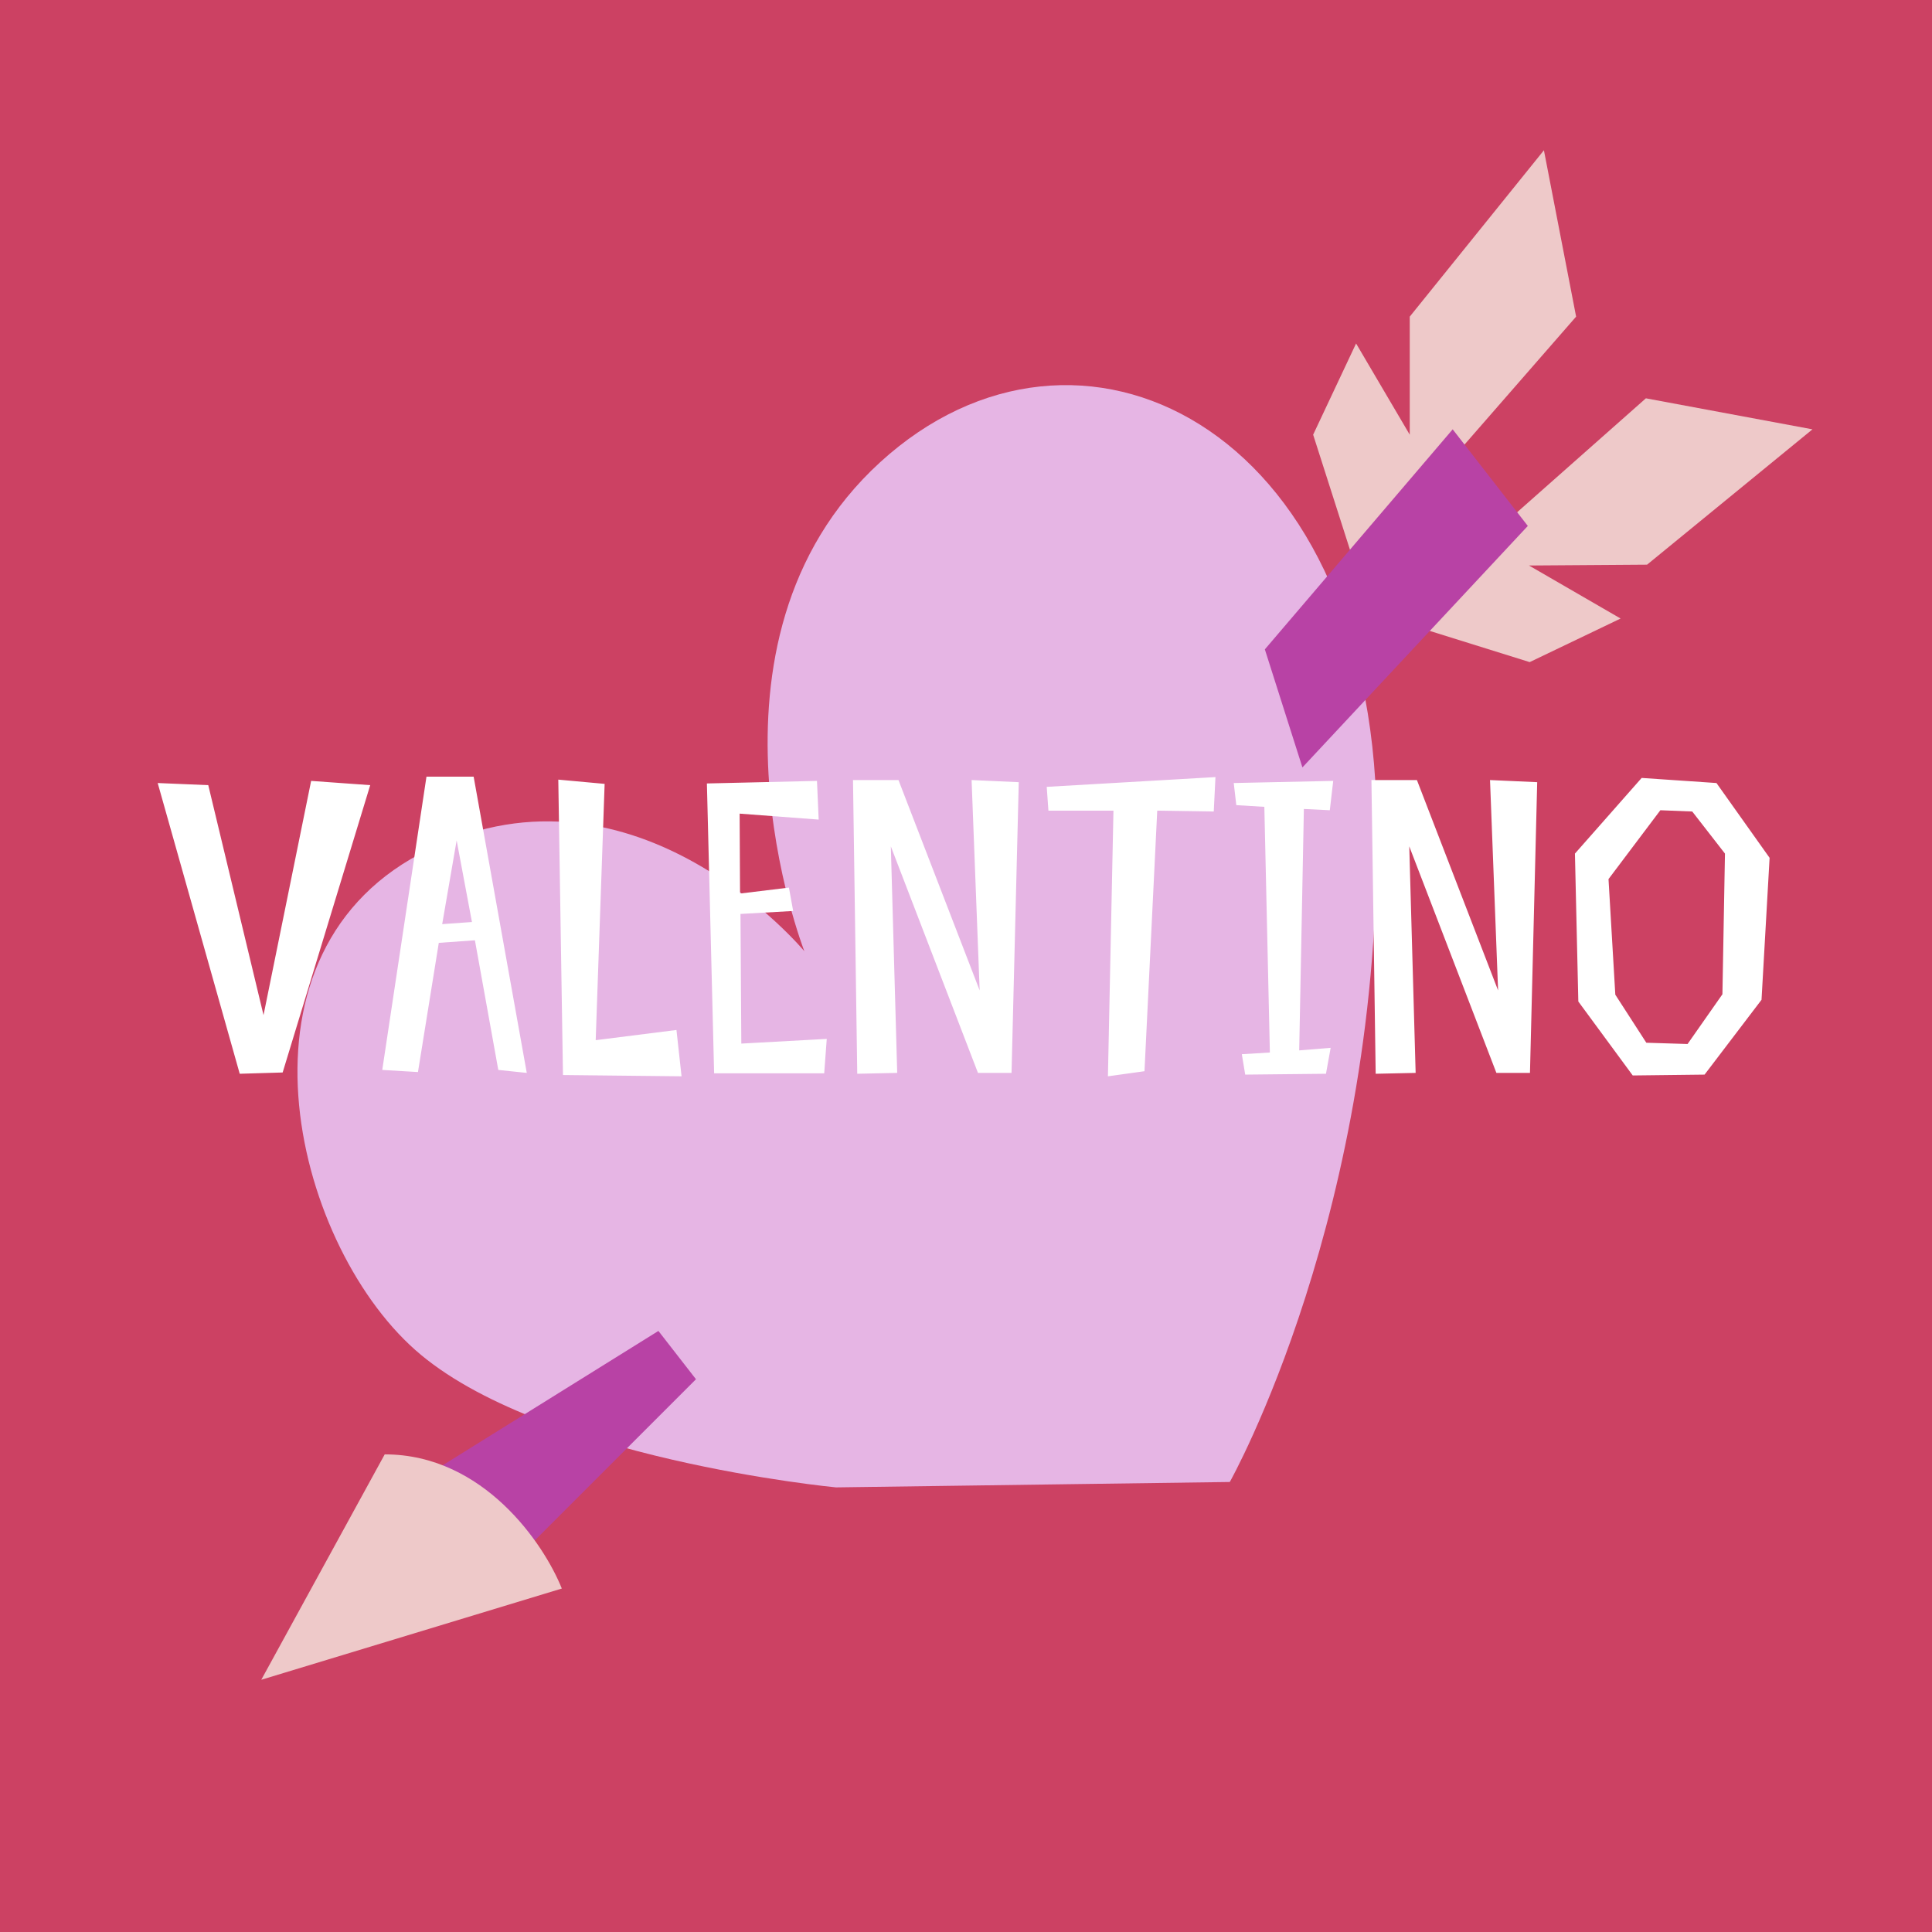
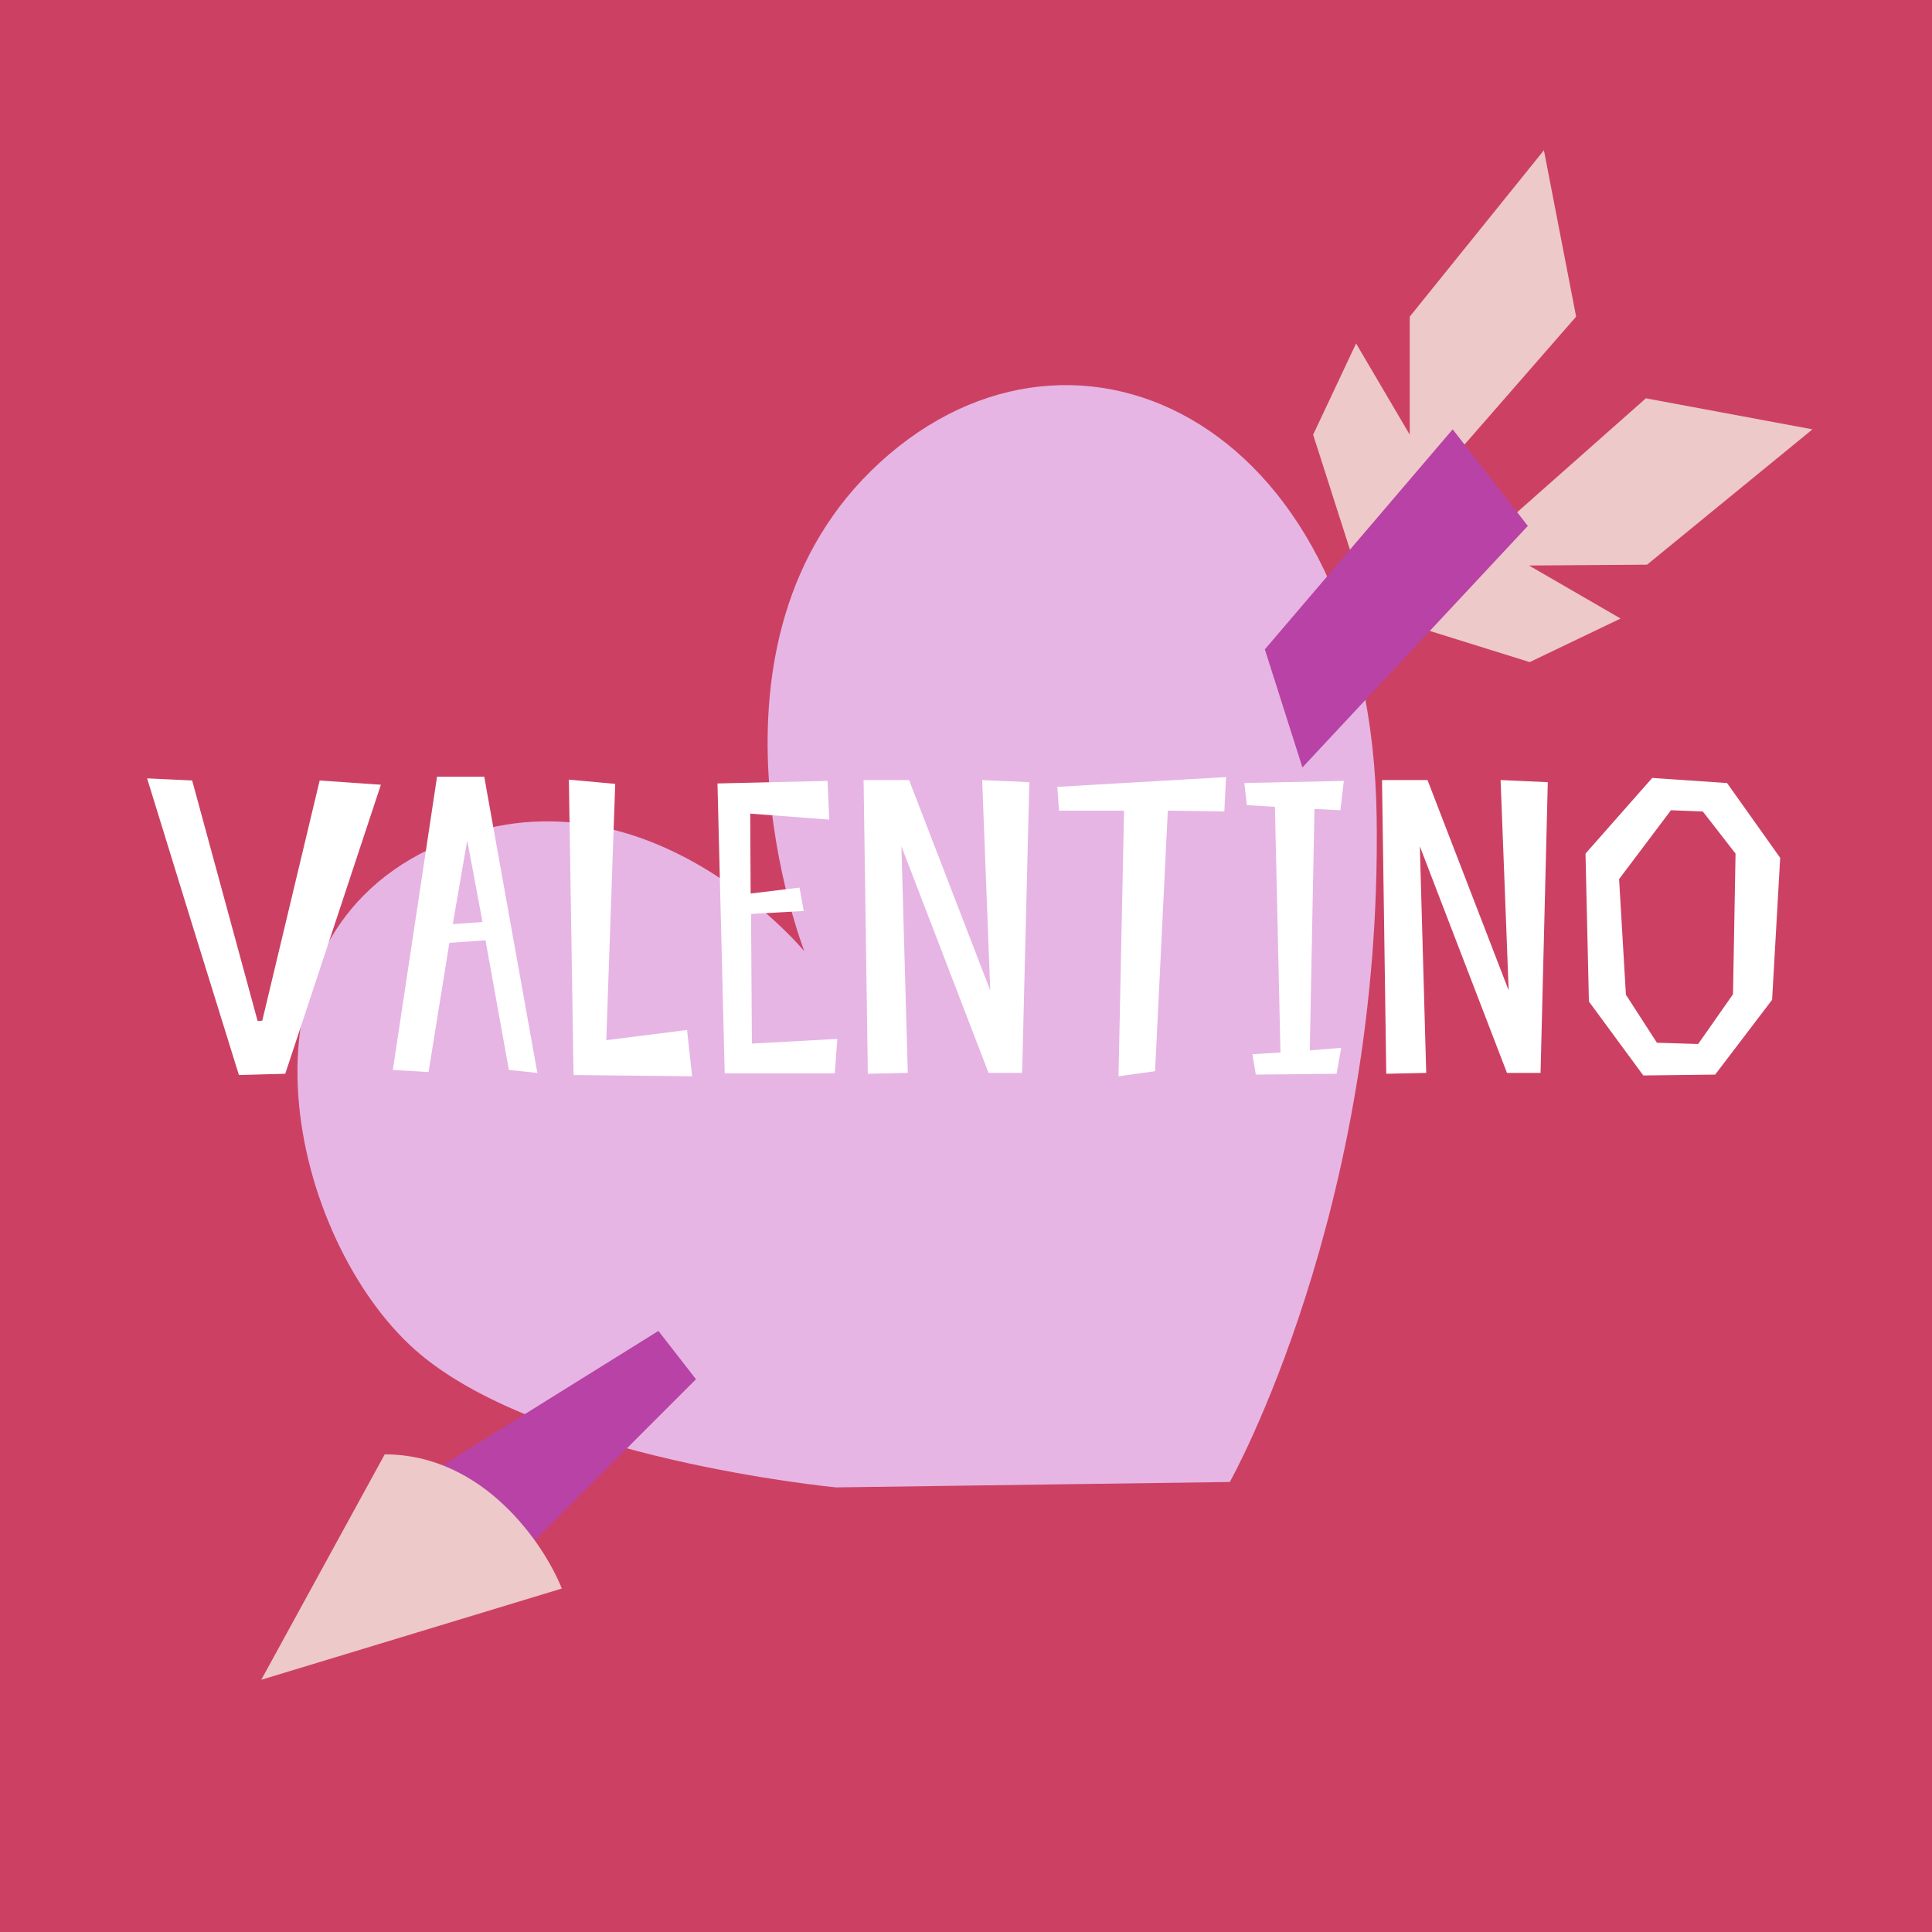
<svg xmlns="http://www.w3.org/2000/svg" width="180" height="180" viewBox="0 0 180 180" fill="none">
  <g clip-path="url(#clip0_874_2277)">
    <rect width="180" height="180" fill="#CC4163" />
    <path d="M146.843 29.5L126.343 53L122.343 40.5L126.343 32L131.343 40.5V29.5L143.843 14L146.843 29.5Z" fill="#EEC9C9" />
    <path d="M153.343 37.11L129.989 57.776L142.517 61.687L150.988 57.627L142.453 52.687L153.453 52.609L168.864 40L153.343 37.11Z" fill="#EEC9C9" />
    <path d="M77.888 138.576C77.888 138.576 50.134 135.933 38.673 125.759C27.212 115.585 20.68 88.428 40.008 79.112C59.336 69.796 74.939 88.622 74.939 88.622C74.939 88.622 63.68 59.798 82.008 43.059C100.336 26.32 127.729 39.462 128.26 76.143C128.79 112.824 114.578 138.073 114.578 138.073L77.888 138.576Z" fill="#E6B5E4" />
    <path d="M135.343 40L117.843 60.5L121.343 71.5L142.343 49L135.343 40Z" fill="#B842A5" />
    <path d="M34.843 140.5L61.343 124L64.843 128.5L45.843 147.5L34.843 140.5Z" fill="#B842A5" />
    <path d="M24.343 156.5L35.843 135.5C45.043 135.5 50.677 143.833 52.343 148L24.343 156.5Z" fill="#EEC9C9" />
-     <path d="M26.334 99.921L34.492 73.151L28.988 72.755L24.552 94.575L19.404 73.151L14.692 72.953L22.335 100.04L26.334 99.921ZM39.733 72.359L35.614 99.683L38.941 99.881L40.881 87.843L44.247 87.605L46.425 99.683L49.078 99.96L44.128 72.359H39.733ZM41.198 86.1L42.544 78.299L43.97 85.902L41.198 86.1ZM63.024 95.961L55.5 96.911L56.332 73.032L52.015 72.636L52.451 100.158L63.499 100.277L63.024 95.961ZM76.116 72.755L65.86 72.993L66.533 100H76.789L77.027 96.792L69.067 97.228L68.988 85.15L73.898 84.873L73.502 82.695L68.948 83.249L68.909 75.804L76.275 76.359L76.116 72.755ZM94.916 72.874L90.521 72.676L91.273 92.278L83.709 72.676H79.472L79.868 100.04L83.591 99.96L82.997 78.854L91.115 99.96H94.243L94.916 72.874ZM113.242 72.399L97.521 73.31L97.679 75.527H103.738L103.223 100.277L106.629 99.802L107.817 75.527L113.083 75.606L113.242 72.399ZM123.895 75.488L124.212 72.755L114.945 72.953L115.183 75.012L117.796 75.171L118.311 98.06L115.698 98.218L116.014 100.119L123.538 100.04L123.974 97.624L121.044 97.862L121.479 75.369L123.895 75.488ZM143.217 72.874L138.822 72.676L139.574 92.278L132.011 72.676H127.773L128.169 100.04L131.892 99.96L131.298 78.854L139.416 99.96H142.544L143.217 72.874ZM164.869 79.923L159.919 72.953L152.95 72.478L146.733 79.527L147.049 93.308L152.118 100.198L158.811 100.119L164.117 93.149L164.869 79.923ZM160.474 92.634L157.227 97.268L153.385 97.149L150.495 92.674L149.861 81.903L154.692 75.488L157.662 75.606L160.711 79.527L160.474 92.634Z" fill="white" />
+     <path d="M24.437 95.09L24.002 95.129L17.903 72.716L13.706 72.518C16.597 81.942 19.329 90.734 22.259 100.158L26.576 100.04L35.486 73.112L29.783 72.716L24.437 95.09ZM40.719 72.359L36.6 99.683L39.927 99.881L41.867 87.843L45.233 87.605L47.411 99.683L50.064 99.96L45.114 72.359H40.719ZM42.184 86.1L43.53 78.299L44.956 85.902L42.184 86.1ZM64.01 95.961L56.486 96.911L57.318 73.032L53.001 72.636L53.437 100.158L64.485 100.277L64.01 95.961ZM77.102 72.755L66.846 72.993L67.519 100H77.775L78.013 96.792L70.053 97.228L69.974 85.15L74.885 84.873L74.489 82.695L69.935 83.249L69.895 75.804L77.261 76.359L77.102 72.755ZM95.902 72.874L91.507 72.676L92.259 92.278L84.696 72.676H80.458L80.854 100.04L84.577 99.96L83.983 78.854L92.101 99.96H95.229L95.902 72.874ZM114.228 72.399L98.507 73.31L98.665 75.527H104.724L104.209 100.277L107.615 99.802L108.803 75.527L114.069 75.606L114.228 72.399ZM124.881 75.488L125.198 72.755L115.931 72.953L116.169 75.012L118.783 75.171L119.297 98.06L116.684 98.218L117.001 100.119L124.525 100.04L124.96 97.624L122.03 97.862L122.465 75.369L124.881 75.488ZM144.204 72.874L139.808 72.676L140.56 92.278L132.997 72.676H128.76L129.156 100.04L132.878 99.96L132.284 78.854L140.402 99.96H143.53L144.204 72.874ZM165.855 79.923L160.905 72.953L153.936 72.478L147.719 79.527L148.035 93.308L153.104 100.198L159.797 100.119L165.103 93.149L165.855 79.923ZM161.46 92.634L158.213 97.268L154.371 97.149L151.481 92.674L150.847 81.903L155.678 75.488L158.648 75.606L161.697 79.527L161.46 92.634Z" fill="white" />
  </g>
  <defs>
    <clipPath id="clip0_874_2277">
      <rect width="180" height="180" fill="white" />
    </clipPath>
  </defs>
</svg>
